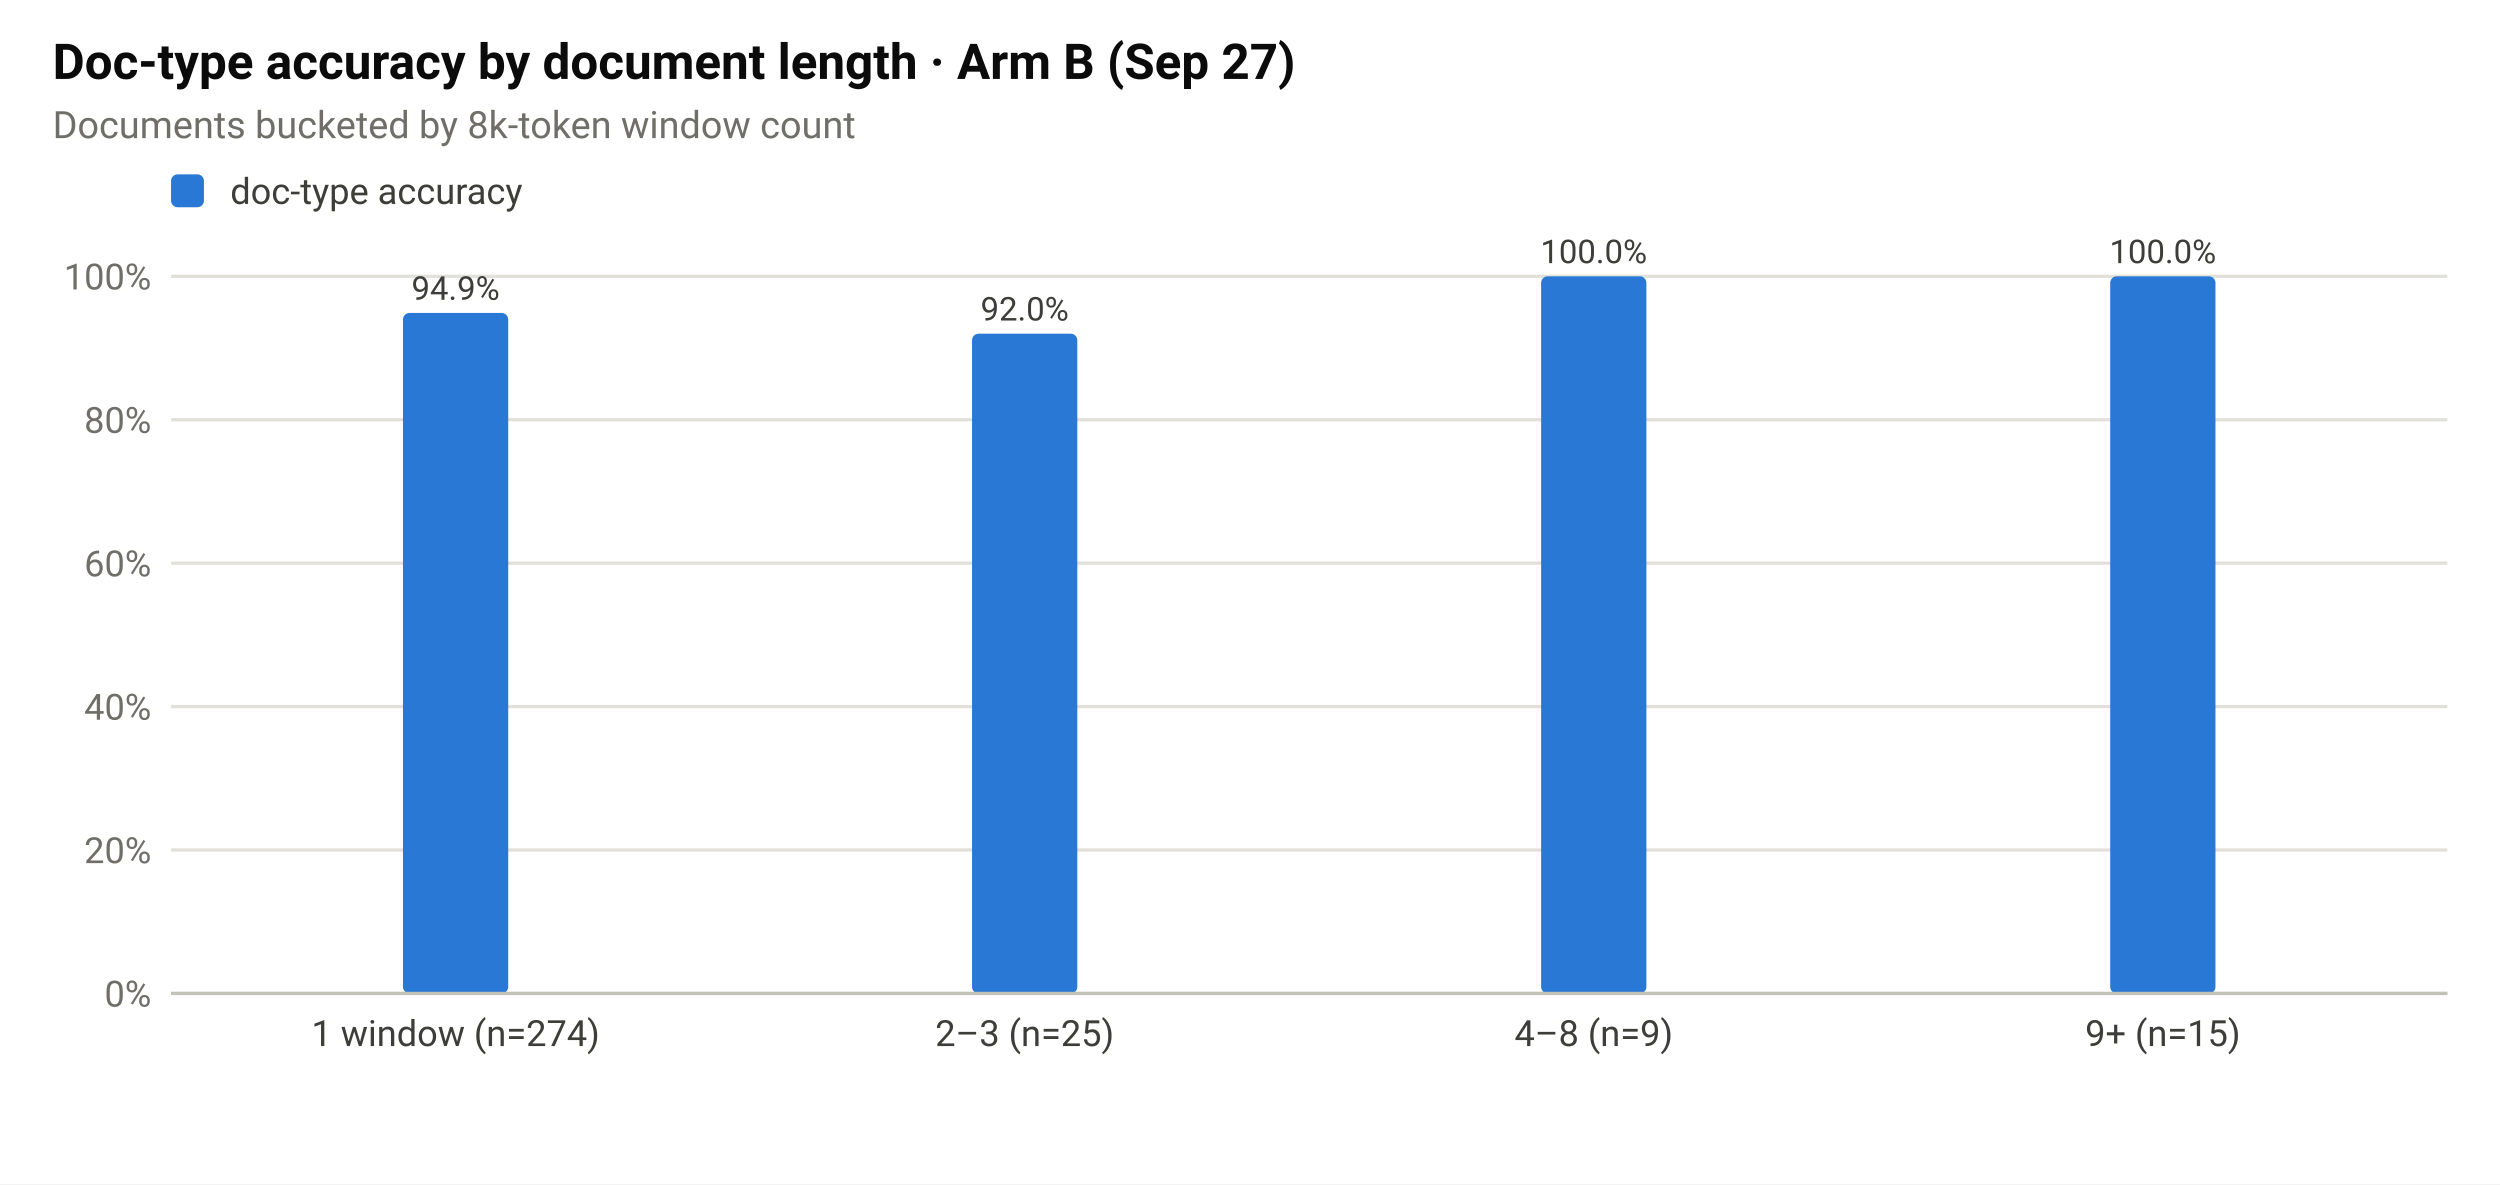
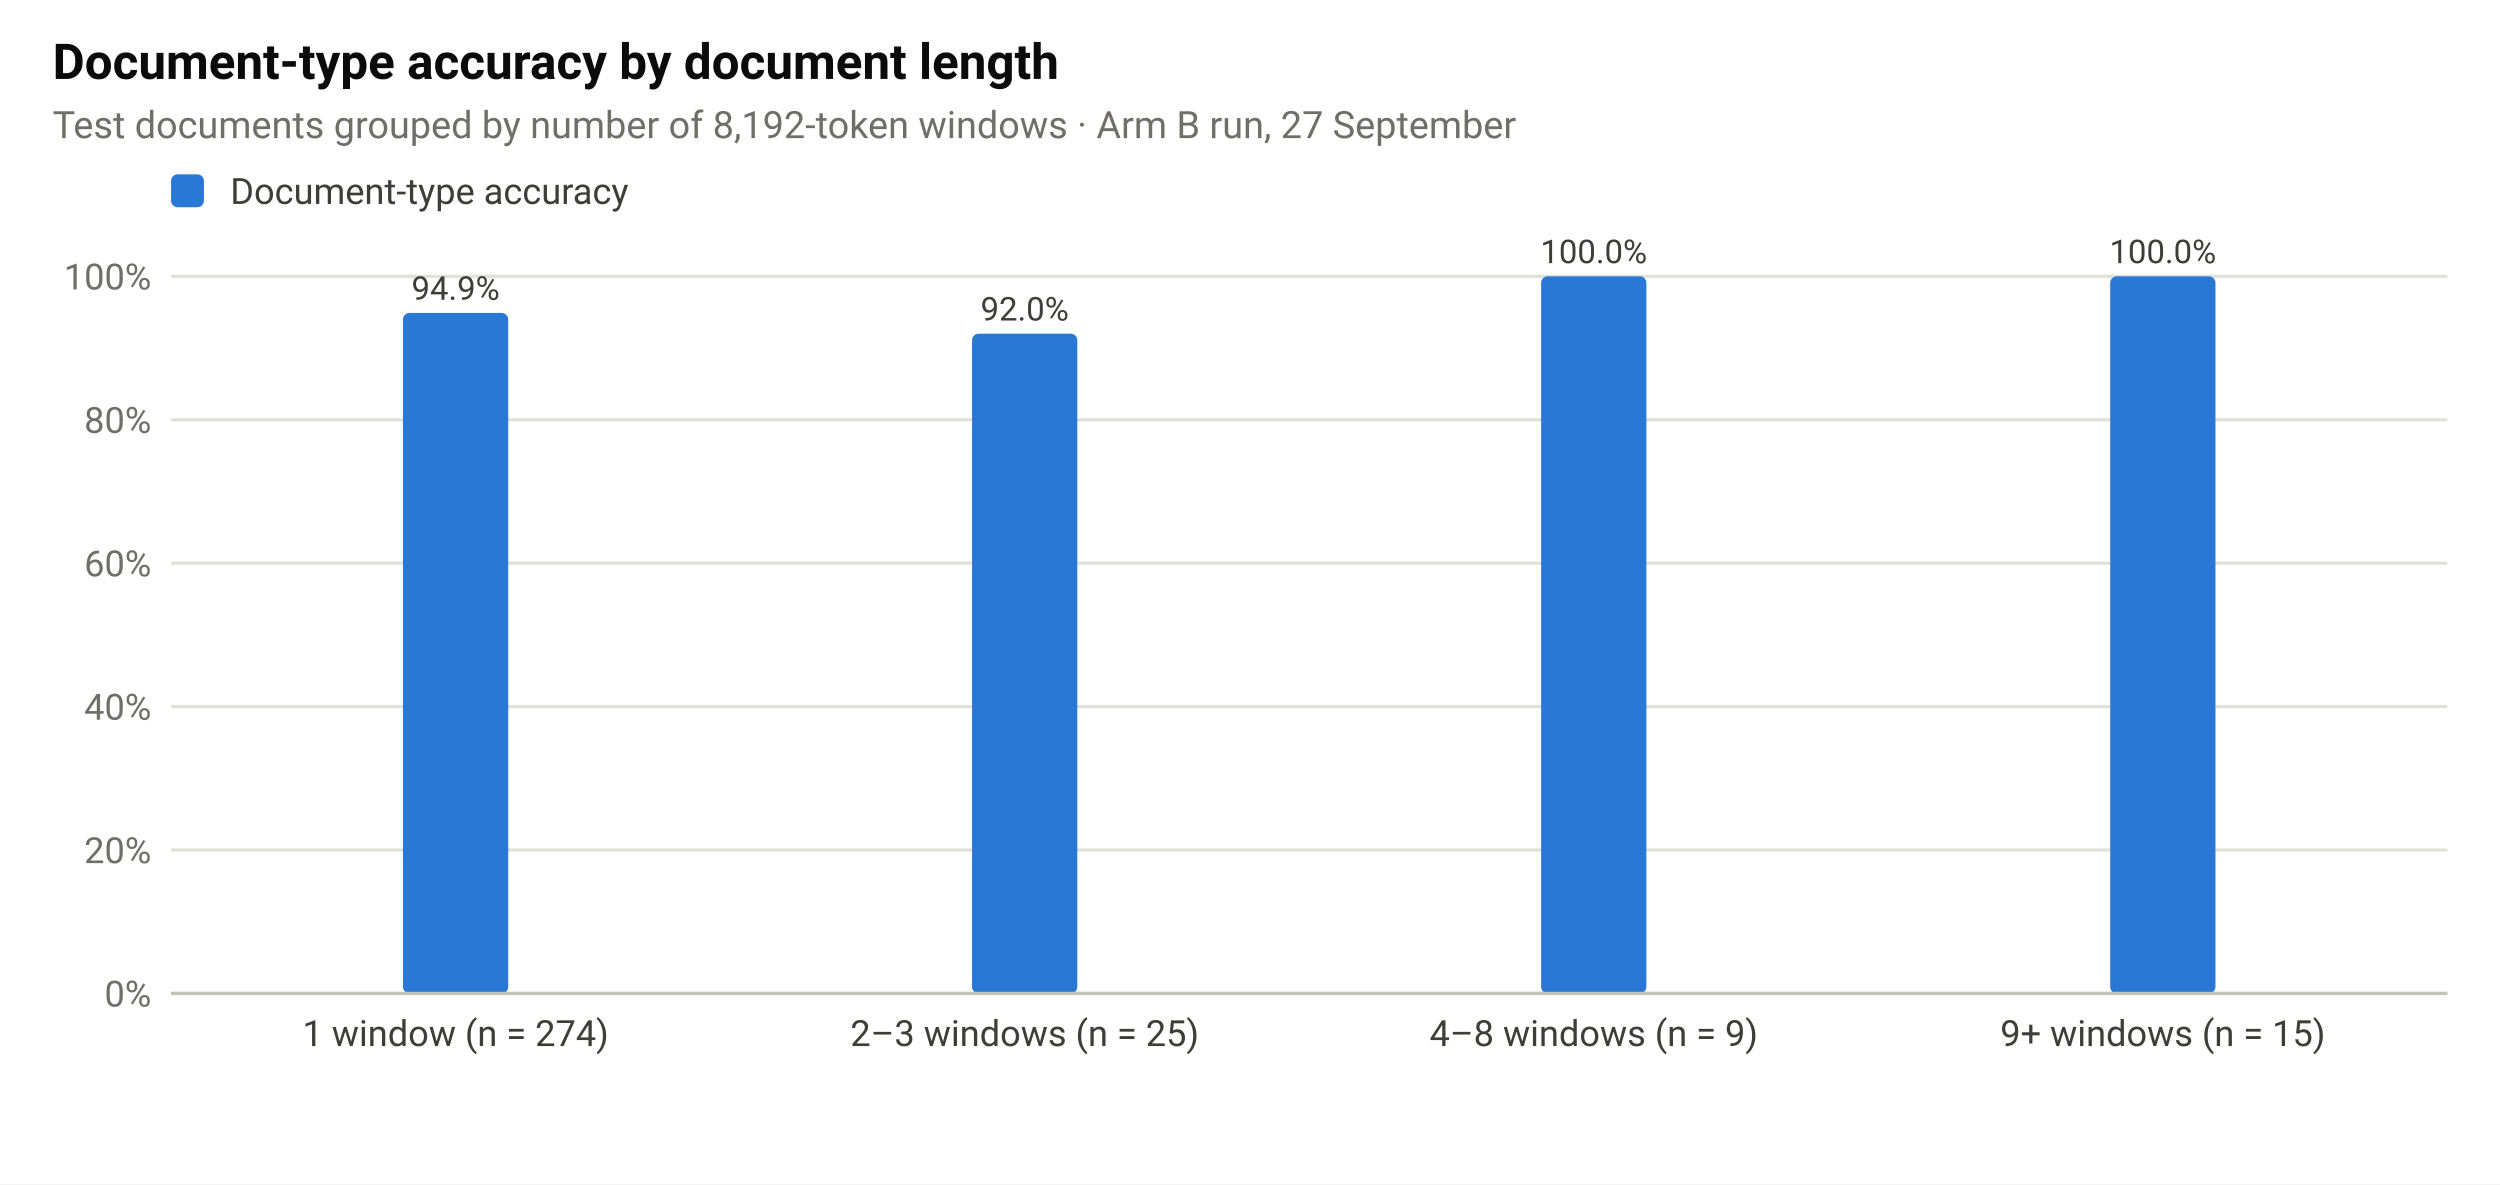
<svg xmlns="http://www.w3.org/2000/svg" width="760" height="360" viewBox="0 0 760 360" font-family="system-ui,-apple-system,'Segoe UI',Roboto,sans-serif" role="img">
  <rect width="760" height="360" fill="#ffffff" />
-   <text x="16" y="24" font-size="15" font-weight="600" fill="#0b0b0b">Doc-type accuracy by document length · Arm B (Sep 27)</text>
-   <text x="16" y="42" font-size="11.5" fill="#6f6e69">Documents bucketed by 8k-token window count</text>
+   <text x="16" y="24" font-size="15" font-weight="600" fill="#0b0b0b">Document-type accuracy by document length</text>
+   <text x="16" y="42" font-size="11.5" fill="#6f6e69">Test documents grouped by number of 8,192-token windows · Arm B run, 27 September</text>
  <line x1="52" x2="744" y1="302" y2="302" stroke="#e1e0d9" />
  <text x="46" y="306" font-size="11" fill="#6f6e69" text-anchor="end">0%</text>
  <line x1="52" x2="744" y1="258.4" y2="258.4" stroke="#e1e0d9" />
  <text x="46" y="262.4" font-size="11" fill="#6f6e69" text-anchor="end">20%</text>
  <line x1="52" x2="744" y1="214.8" y2="214.8" stroke="#e1e0d9" />
  <text x="46" y="218.8" font-size="11" fill="#6f6e69" text-anchor="end">40%</text>
  <line x1="52" x2="744" y1="171.2" y2="171.2" stroke="#e1e0d9" />
  <text x="46" y="175.2" font-size="11" fill="#6f6e69" text-anchor="end">60%</text>
  <line x1="52" x2="744" y1="127.6" y2="127.6" stroke="#e1e0d9" />
  <text x="46" y="131.6" font-size="11" fill="#6f6e69" text-anchor="end">80%</text>
  <line x1="52" x2="744" y1="84" y2="84" stroke="#e1e0d9" />
  <text x="46" y="88" font-size="11" fill="#6f6e69" text-anchor="end">100%</text>
  <rect x="52" y="53" width="10" height="10" rx="2" fill="#2a78d6" />
-   <text x="70" y="62" font-size="11" fill="#3d3d3a" text-anchor="start">doc-type accuracy</text>
+   <text x="70" y="62" font-size="11" fill="#3d3d3a" text-anchor="start">Document-type accuracy</text>
  <rect x="122.5" y="95.14" width="32" height="206.86" fill="#2a78d6" rx="2" />
  <text x="138.5" y="91.14" font-size="10" fill="#3d3d3a" text-anchor="middle">94.9%</text>
-   <text x="138.5" y="318" font-size="11" fill="#3d3d3a" text-anchor="middle">1 window (n=274)</text>
+   <text x="138.5" y="318" font-size="11" fill="#3d3d3a" text-anchor="middle">1 window (n = 274)</text>
  <rect x="295.5" y="101.44" width="32" height="200.56" fill="#2a78d6" rx="2" />
  <text x="311.5" y="97.44" font-size="10" fill="#3d3d3a" text-anchor="middle">92.0%</text>
-   <text x="311.5" y="318" font-size="11" fill="#3d3d3a" text-anchor="middle">2–3 (n=25)</text>
+   <text x="311.5" y="318" font-size="11" fill="#3d3d3a" text-anchor="middle">2–3 windows (n = 25)</text>
  <rect x="468.5" y="84" width="32" height="218" fill="#2a78d6" rx="2" />
  <text x="484.5" y="80" font-size="10" fill="#3d3d3a" text-anchor="middle">100.0%</text>
-   <text x="484.5" y="318" font-size="11" fill="#3d3d3a" text-anchor="middle">4–8 (n=9)</text>
+   <text x="484.5" y="318" font-size="11" fill="#3d3d3a" text-anchor="middle">4–8 windows (n = 9)</text>
  <rect x="641.5" y="84" width="32" height="218" fill="#2a78d6" rx="2" />
  <text x="657.5" y="80" font-size="10" fill="#3d3d3a" text-anchor="middle">100.0%</text>
-   <text x="657.5" y="318" font-size="11" fill="#3d3d3a" text-anchor="middle">9+ (n=15)</text>
+   <text x="657.5" y="318" font-size="11" fill="#3d3d3a" text-anchor="middle">9+ windows (n = 15)</text>
  <line x1="52" x2="744" y1="302" y2="302" stroke="#c3c2b7" />
</svg>
